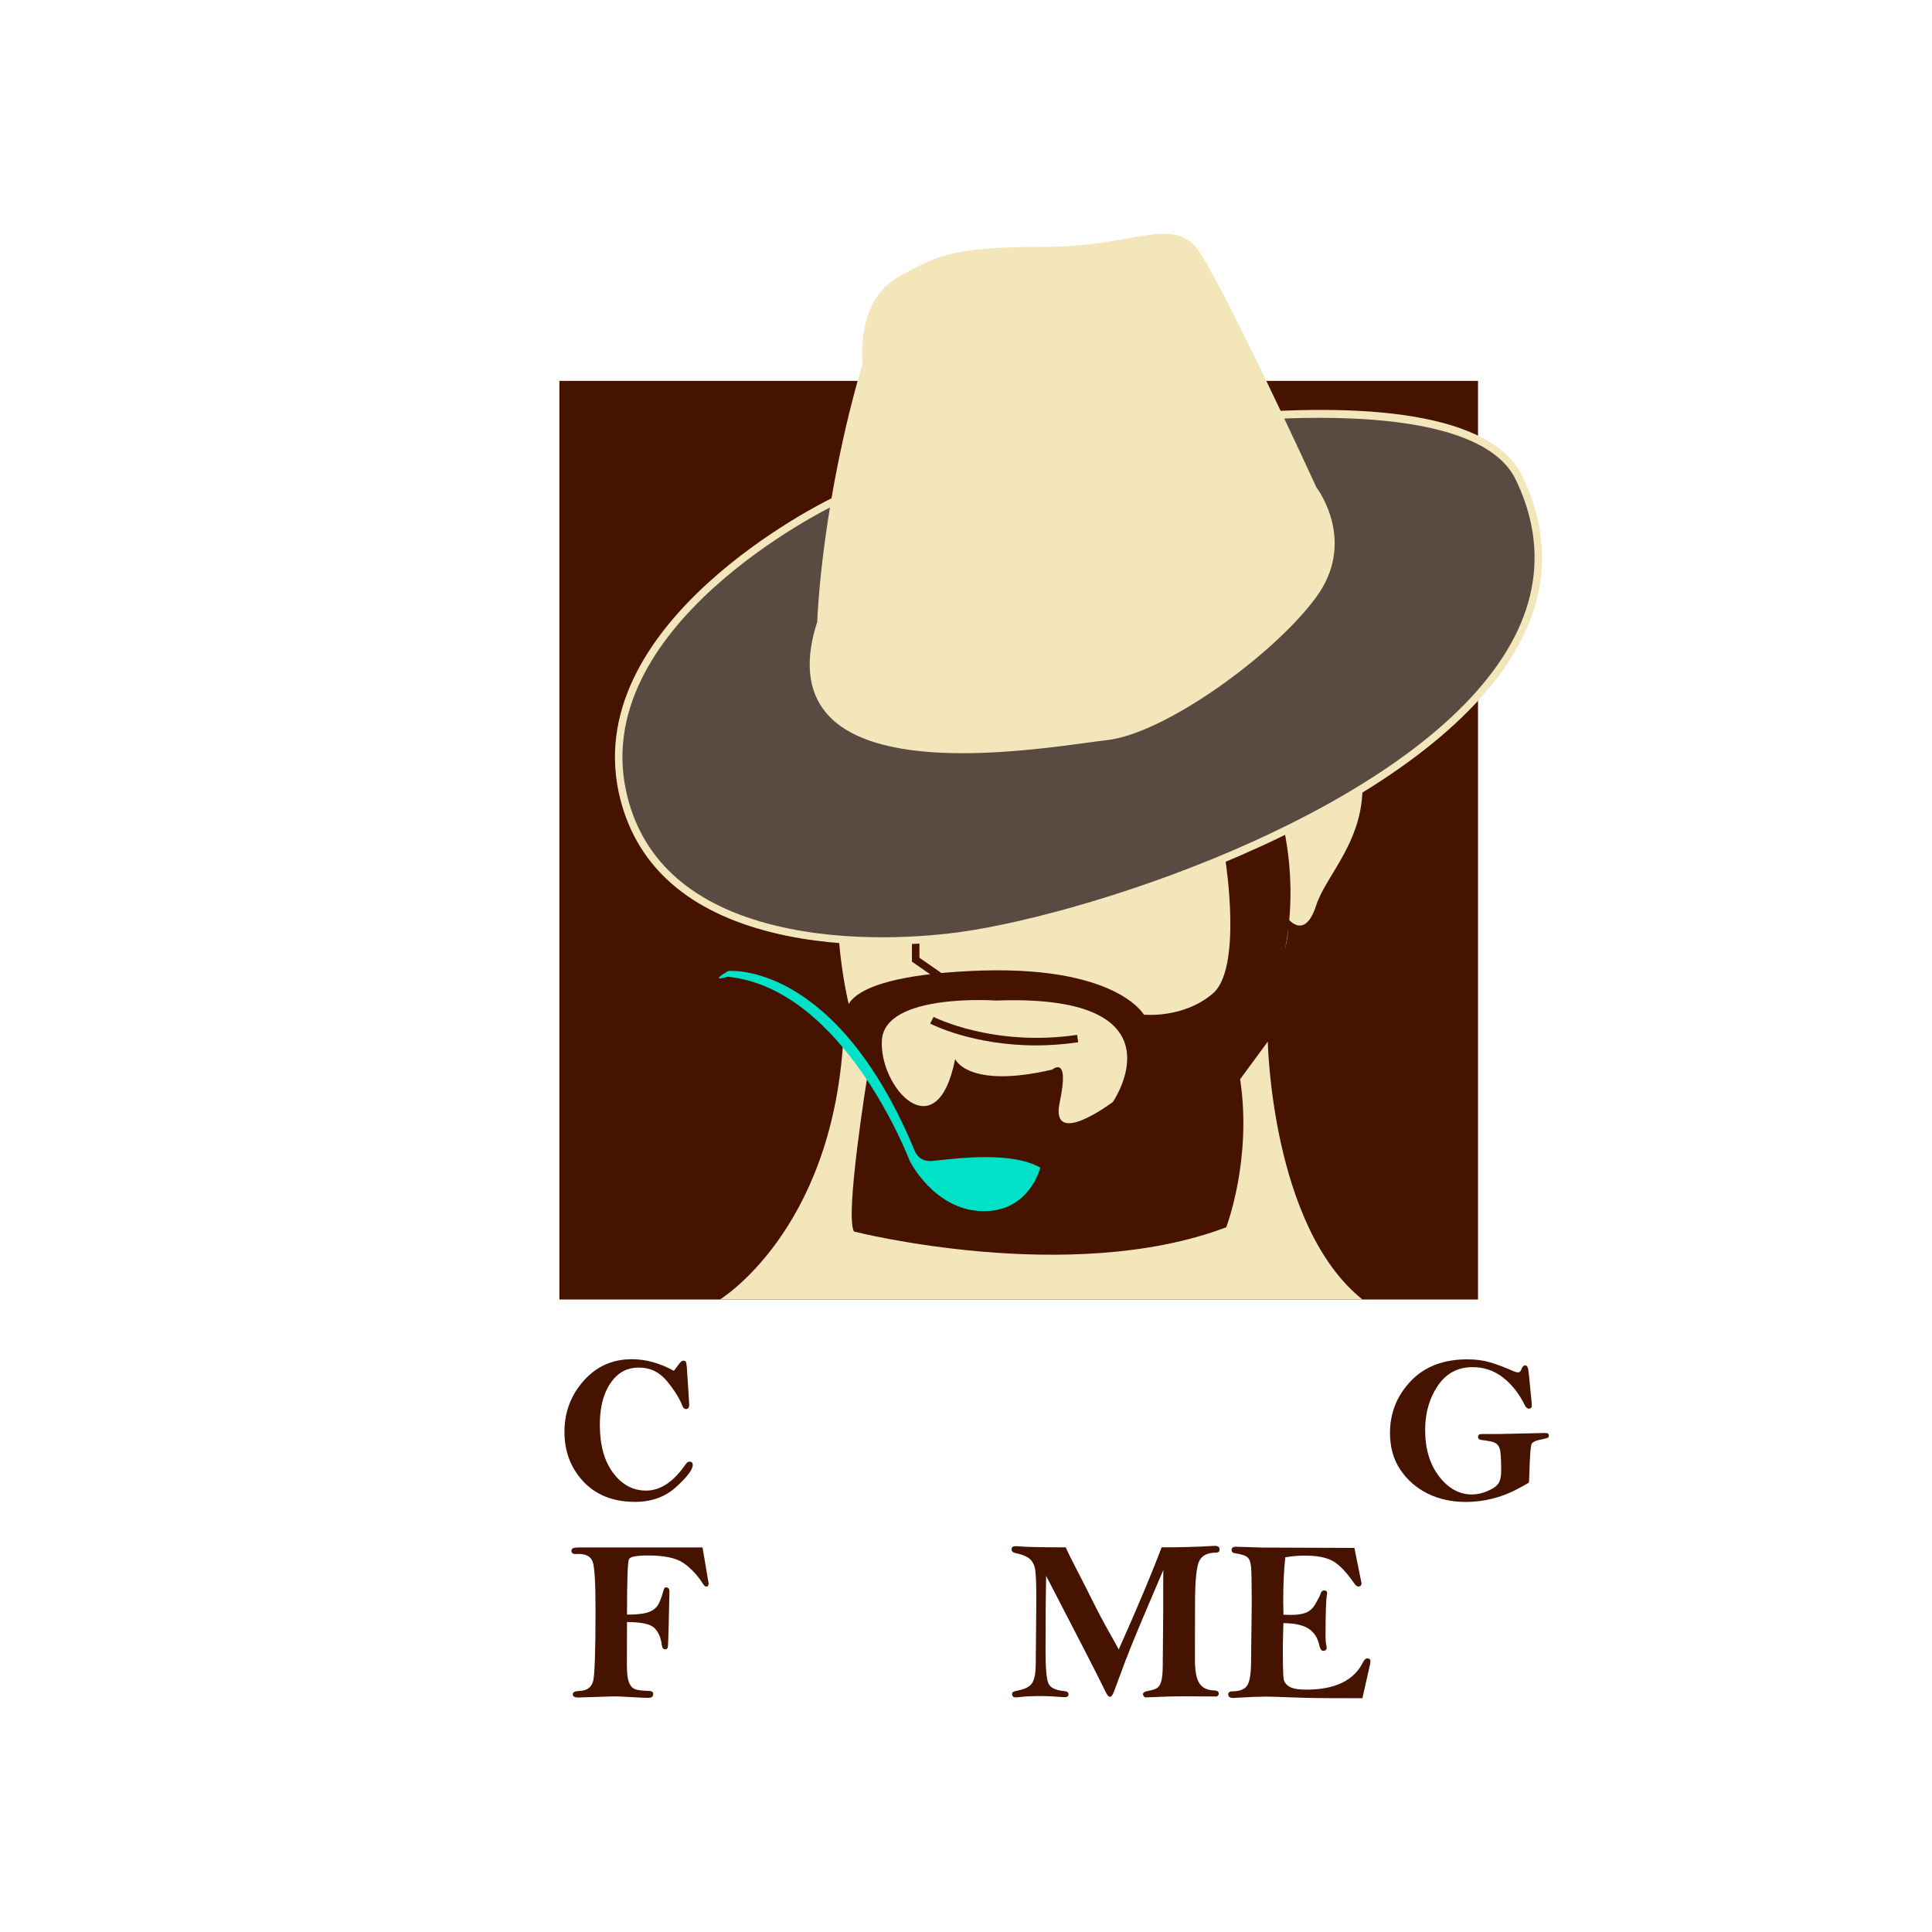
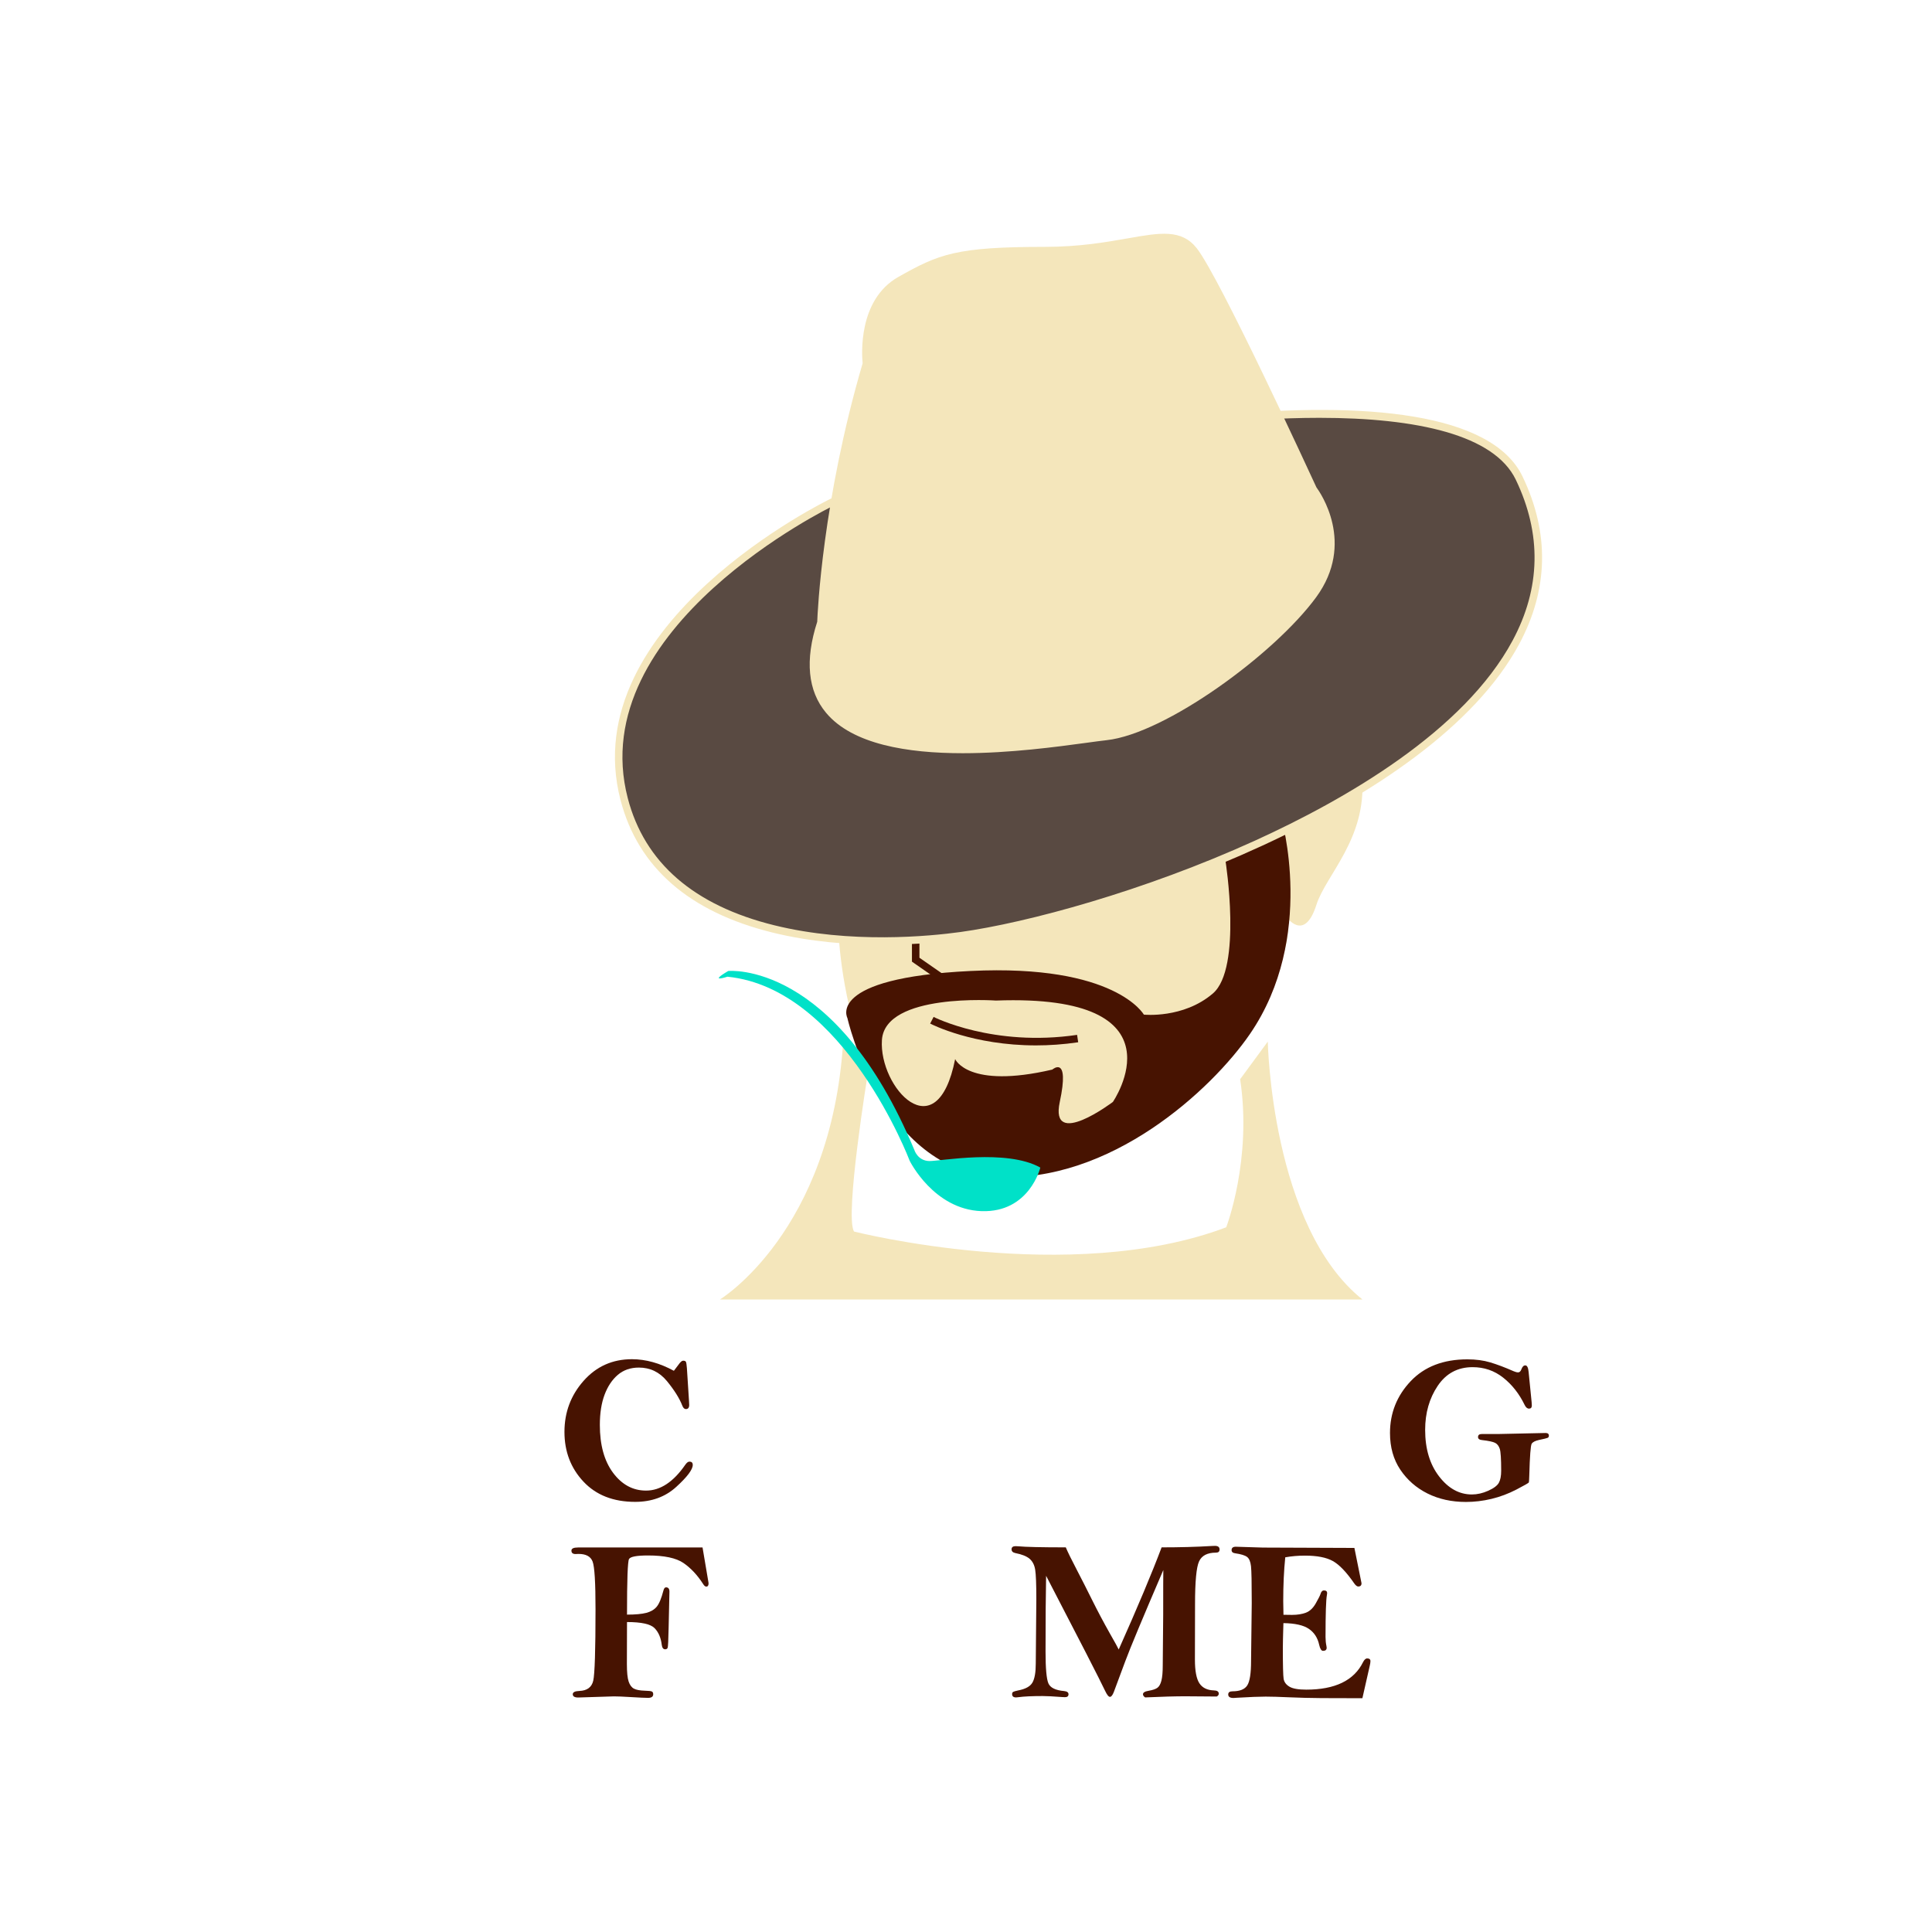
<svg xmlns="http://www.w3.org/2000/svg" version="1.1" id="Layer_1" x="0px" y="0px" width="648px" height="648px" viewBox="0 0 648 648" style="enable-background:new 0 0 648 648;" xml:space="preserve">
  <style type="text/css">
	.lf0{fill:#F4E6BB;}
	.lf1{fill:#471301;}
	.lf2{fill:#594A42;}
	.lf3{fill:#00E1C8;}
</style>
  <g>
-     <rect x="187.62" y="127.75" class="lf1" width="308.11" height="308.11" />
    <path class="lf0" d="M281.15,311.02c0,0,1.95,85.1,60.53,79.83c58.57-5.27,95.83-68.36,89.68-83.48c0,0,6.05,9.01,10.16-3.87   c3.22-10.09,16.85-22.19,15.35-42.55c-2.36-32.12-105.34-11.81-105.34-11.81S250.44,267.09,281.15,311.02z" />
    <g>
      <polygon class="lf1" points="317.28,330.47 305.87,322.54 305.87,298.27 308.38,298.27 308.38,321.23 318.71,328.41   " />
    </g>
    <path class="lf1" d="M429.71,274.18c0,0-17.71-10.86-18.66,14.64c0,0,5.67,35.9-4.25,44.4c-9.92,8.5-23.15,7.09-23.15,7.09   s-9.45-17.01-58.1-14.64c-48.65,2.36-41.33,15.77-41.33,15.77s11.39,50.99,49.75,53.28c38.35,2.28,72.44-29.22,85.27-47.92   C441.52,314.32,429.71,274.18,429.71,274.18z M373.26,369.6c0,0-21.26,16.06-17.81,0c3.44-16.06-2.5-10.86-2.5-10.86   c-28.34,6.61-32.59-3.52-32.59-3.52c-6.14,30.96-25.62,9.47-24.56-6.4c1.06-15.87,38.26-13.23,38.26-13.23   C398.29,333.22,373.26,369.6,373.26,369.6z" />
    <g>
      <path class="lf1" d="M347.45,350.63c-21.05,0-34.78-6.96-35.47-7.32l1.15-2.23c0.2,0.1,20.09,10.16,48.13,6.02l0.37,2.48    C356.62,350.32,351.87,350.63,347.45,350.63z" />
    </g>
    <g>
      <path class="lf2" d="M509.53,160.34c-19.33-40.21-164.02-15.98-230.28,8.03c0,0-85.29,40.57-69.91,99.67    c13.23,50.83,82.72,49.99,112.9,45.82C382.22,305.57,550.87,246.31,509.53,160.34z" />
      <path class="lf0" d="M295.87,316.88c-11.12,0-24.05-0.96-36.73-4.09c-27.97-6.9-45.13-21.85-51.01-44.44    c-15.46-59.42,69.72-100.71,70.58-101.12c60.06-21.77,211.26-50.48,231.94-7.44c9.11,18.95,8.74,37.88-1.12,56.25    c-29.62,55.19-138.25,92.3-187.12,99.06C317.11,315.83,307.48,316.88,295.87,316.88z M442.51,140.14    c-51.81,0-121.16,14.31-162.83,29.41c-0.73,0.35-84.06,40.76-69.12,98.17c5.63,21.63,22.17,35.98,49.18,42.63    c25.5,6.29,52.09,3.67,62.33,2.26c22.5-3.11,61.79-13.79,98.84-30.65c30.42-13.84,70.1-36.71,86.41-67.1    c9.46-17.62,9.82-35.78,1.08-53.97l0,0C501.2,145.9,475.38,140.14,442.51,140.14z" />
    </g>
    <g>
      <path class="lf2" d="M275.34,208.76c0,0,1.08-38.62,15.25-86.8c0,0-2.48-20.19,11.34-27.99s19.49-9.92,48.54-9.92    s42.16-9.92,49.95,0s40.03,80.07,40.03,80.07s13.46,17.01,0,35.43c-13.46,18.42-49.95,45.35-69.44,47.47    S256.19,267.57,275.34,208.76z" />
      <path class="lf0" d="M322.92,252.63c-18.49,0-36.99-2.94-45.86-13.56c-6.13-7.34-7.13-17.62-2.96-30.53    c0.11-2.96,1.74-40.7,15.23-86.69c-0.26-2.56-1.68-21.26,11.99-28.97c13.58-7.66,19.3-10.08,49.15-10.08    c11.58,0,20.58-1.59,27.8-2.86c10.85-1.91,18.02-3.17,23.14,3.34c7.71,9.81,38.16,75.92,40.13,80.19    c1.24,1.67,13.16,18.7-0.07,36.81c-13.98,19.12-50.59,45.83-70.31,47.98c-1.71,0.19-4.01,0.5-6.77,0.88    C354.6,250.47,338.76,252.63,322.92,252.63z" />
    </g>
    <path class="lf0" d="M425.22,349.36c0,0,1.17,62.06,31.76,86.5H241.46c0,0,37.33-22.65,41.34-86.5l8.26,10.75   c0,0-7.82,47.75-4.62,52.95c0,0,72.37,18.42,124.84-1.42c0,0,8.74-22.67,4.67-49.67L425.22,349.36z" />
    <path class="lf3" d="M244.25,325.67c0,0,35.91-3.62,62.45,60.09c0,0,1.1,3.57,4.99,3.66c3.41,0.08,25.92-4.18,37.24,2.19   c0,0-3.65,15.16-19.72,14.61s-24.1-16.89-24.1-16.89s-21.9-57.84-61.13-61.74C243.98,327.59,237.3,329.78,244.25,325.67z" />
  </g>
  <g>
    <path class="lf1" d="M226.02,459.77c0.49-0.61,1-1.28,1.54-2.03c0.63-0.91,1.15-1.36,1.57-1.36c0.47,0,0.77,0.12,0.91,0.35   c0.14,0.23,0.26,0.96,0.35,2.17l0.7,10.91l0.07,1.4c0,0.93-0.37,1.4-1.12,1.4c-0.49,0-0.89-0.38-1.19-1.15   c-0.96-2.47-2.68-5.21-5.16-8.24c-2.49-3.02-5.62-4.53-9.4-4.53c-2.8,0-5.15,0.81-7.06,2.43c-1.9,1.62-3.39,3.84-4.45,6.66   c-1.06,2.82-1.59,6.2-1.59,10.14c0,6.74,1.48,12.1,4.44,16.07s6.65,5.96,11.06,5.96c4.78,0,9.17-2.89,13.16-8.67   c0.49-0.7,0.95-1.05,1.39-1.05c0.74,0,1.11,0.37,1.11,1.12c0,1.54-1.84,3.99-5.51,7.34c-3.67,3.36-8.27,5.04-13.8,5.04   c-7.32,0-13.1-2.26-17.35-6.79c-4.24-4.52-6.37-10.08-6.37-16.68c0-6.58,2.14-12.28,6.42-17.12c4.28-4.84,9.69-7.26,16.23-7.26   C216.58,455.89,221.26,457.18,226.02,459.77z" />
    <path class="lf1" d="M512.7,460.12l1.01,10.14c0.05,0.47,0.07,0.84,0.07,1.12c0,0.72-0.31,1.08-0.94,1.08   c-0.58,0-1.07-0.41-1.46-1.22c-1.82-3.75-4.22-6.81-7.19-9.16c-2.98-2.36-6.4-3.53-10.27-3.53c-4.99,0-8.89,2.09-11.7,6.26   c-2.81,4.17-4.22,9.1-4.22,14.79c0,6.34,1.56,11.54,4.67,15.58c3.11,4.05,6.78,6.07,11,6.07c1.79,0,3.62-0.41,5.47-1.24   c1.86-0.83,3.04-1.72,3.57-2.66s0.79-2.3,0.79-4.07c0-3.92-0.16-6.36-0.47-7.33c-0.32-0.97-0.84-1.64-1.56-2.01   c-0.73-0.37-2.2-0.69-4.43-0.94c-0.87-0.09-1.3-0.43-1.3-1.01c0-0.68,0.41-1.01,1.23-1.01h5.29l16.15-0.35   c0.72,0,1.09,0.3,1.09,0.91c0,0.35-0.14,0.59-0.42,0.72c-0.28,0.13-1.26,0.37-2.94,0.72c-1.26,0.28-2.06,0.7-2.41,1.26   c-0.35,0.56-0.62,4.07-0.8,10.54c-0.05,1.44-0.09,2.25-0.14,2.42c-0.05,0.17-1.43,0.97-4.14,2.38c-2.72,1.41-5.51,2.46-8.39,3.15   c-2.88,0.69-5.74,1.03-8.59,1.03c-4.8,0-9.09-0.95-12.87-2.83c-3.78-1.89-6.82-4.55-9.13-7.99c-2.31-3.44-3.46-7.54-3.46-12.29   c0-6.71,2.31-12.51,6.94-17.4c4.63-4.88,10.96-7.32,19.01-7.32c2.85,0,5.41,0.34,7.71,1.03c2.3,0.69,4.9,1.67,7.82,2.96   c0.58,0.25,1.09,0.38,1.5,0.38c0.47,0,0.83-0.34,1.08-1.01c0.33-0.89,0.76-1.33,1.29-1.33   C512.17,457.92,512.56,458.65,512.7,460.12z" />
  </g>
  <g>
    <path class="lf1" d="M235.64,519.06l1.94,11.46l0.08,0.53c0,0.73-0.26,1.1-0.78,1.1c-0.35,0-0.69-0.28-1.03-0.84   c-1.95-3.04-4.16-5.39-6.62-7.08c-2.46-1.68-6.43-2.52-11.9-2.52c-3.78,0-5.89,0.4-6.35,1.19c-0.46,0.79-0.68,7.01-0.68,18.65   c2.81,0,4.96-0.2,6.47-0.59c1.5-0.39,2.67-1.08,3.49-2.06c0.82-0.98,1.57-2.79,2.26-5.44c0.18-0.71,0.47-1.06,0.87-1.06   c0.76,0,1.14,0.48,1.14,1.44l-0.27,12.1c-0.08,4.2-0.19,6.46-0.34,6.77c-0.15,0.32-0.43,0.47-0.83,0.47   c-0.63,0-1.01-0.51-1.14-1.52c-0.28-2.36-1.08-4.22-2.41-5.58c-1.33-1.36-4.41-2.04-9.24-2.04l-0.04,14.08   c0,2.76,0.2,4.72,0.59,5.88s0.98,1.95,1.76,2.37c0.78,0.42,2.01,0.65,3.68,0.7c1.21,0.03,1.99,0.11,2.31,0.25   c0.33,0.14,0.49,0.45,0.49,0.93c0,0.81-0.57,1.22-1.71,1.22c-1.04,0-3.01-0.09-5.92-0.27c-2.45-0.15-4.3-0.23-5.54-0.23   l-11.99,0.38c-1.21,0-1.82-0.37-1.82-1.1c0-0.68,0.74-1.05,2.24-1.1c2.58-0.1,4.12-1.25,4.63-3.45c0.5-2.2,0.76-10.18,0.76-23.94   c0-8.94-0.32-14.27-0.97-15.99c-0.64-1.72-2.22-2.58-4.72-2.58l-1.02,0.04c-0.91,0-1.37-0.38-1.37-1.14c0-0.71,0.73-1.06,2.2-1.06   H235.64z" />
    <path class="lf1" d="M357.47,518.99c0.66,1.57,1.87,4.05,3.65,7.45c1.77,3.4,3.53,6.86,5.26,10.36c1.74,3.5,3.69,7.19,5.87,11.06   c1.75,3.06,2.74,4.86,2.97,5.39c6.34-14.19,11.13-25.61,14.39-34.26c6.08,0,11.68-0.15,16.82-0.46c0.48-0.02,0.83-0.04,1.06-0.04   c1.04,0,1.56,0.4,1.56,1.21c0,0.71-0.4,1.06-1.21,1.06c-2.88,0-4.78,0.98-5.67,2.94c-0.9,1.96-1.35,6.73-1.35,14.32l-0.04,18.59   c0,3.79,0.5,6.45,1.5,7.97c1,1.52,2.62,2.32,4.87,2.39c1.09,0.02,1.63,0.39,1.63,1.1c0,0.38-0.23,0.7-0.68,0.95l-10.65-0.08   c-3.26,0-7.72,0.12-13.37,0.38c-0.48-0.33-0.72-0.68-0.72-1.06c0-0.58,0.65-0.97,1.96-1.18c1.33-0.23,2.29-0.56,2.88-0.99   c0.59-0.43,1.04-1.23,1.34-2.39c0.3-1.16,0.45-2.87,0.45-5.13l0.15-16.98c0-8.68,0.01-13.69,0.04-15   c-6.87,15.99-11.13,26.19-12.77,30.62l-3.83,10.29c-0.43,1.09-0.86,1.63-1.29,1.63c-0.46,0-1-0.67-1.63-2.01   c-1.85-3.9-8.45-16.76-19.79-38.59c-0.13,6.28-0.19,14.75-0.19,25.41c0,5.62,0.32,9.17,0.95,10.65c0.63,1.48,2.4,2.35,5.31,2.6   c0.96,0.1,1.44,0.46,1.44,1.06c0,0.66-0.39,0.99-1.18,0.99c-0.28,0-0.58-0.01-0.91-0.04c-3.04-0.23-5.21-0.34-6.53-0.34   c-3.59,0-6.31,0.13-8.16,0.38c-0.36,0.05-0.62,0.08-0.8,0.08c-0.89,0-1.33-0.37-1.33-1.1c0-0.36,0.11-0.6,0.32-0.74   c0.22-0.14,0.79-0.31,1.73-0.51c2.43-0.46,4.01-1.33,4.76-2.62c0.74-1.29,1.12-3.4,1.12-6.34l0.19-21.69c0-4.94-0.13-8.2-0.38-9.8   s-0.87-2.82-1.86-3.68c-0.99-0.86-2.6-1.51-4.82-1.94c-0.83-0.18-1.25-0.6-1.25-1.25c0-0.71,0.46-1.06,1.36-1.06   c0.2,0,0.48,0.01,0.84,0.04C344.08,518.87,349.4,518.99,357.47,518.99z" />
    <path class="lf1" d="M454.27,519.18c0.81,3.95,1.61,7.89,2.39,11.84c0,0.74-0.37,1.1-1.1,1.1c-0.4,0-0.86-0.35-1.36-1.06   c-2.61-3.78-4.99-6.27-7.16-7.48c-2.16-1.21-5.28-1.82-9.36-1.82c-2.28,0-4.48,0.19-6.6,0.57c-0.46,4.47-0.68,9.37-0.68,14.69   c0,0.91,0.02,2.44,0.08,4.58l2.88,0.04c1.8,0,3.35-0.25,4.65-0.74c1.3-0.5,2.41-1.54,3.32-3.15c0.91-1.61,1.43-2.64,1.56-3.09   c0.23-0.81,0.62-1.22,1.18-1.22c0.71,0,1.06,0.3,1.06,0.91c0,0.18-0.03,0.38-0.08,0.61c-0.3,1.57-0.46,6.26-0.46,14.08   c0,1.09,0.1,2.08,0.29,2.96c0.06,0.25,0.09,0.47,0.09,0.64c0,0.71-0.41,1.06-1.22,1.06c-0.56,0-0.99-0.67-1.29-2.01   c-0.51-2.35-1.66-4.14-3.47-5.37c-1.8-1.23-4.64-1.86-8.53-1.92c-0.13,4.25-0.19,7.05-0.19,8.39c0,5.77,0.09,9.19,0.26,10.28   c0.18,1.09,0.82,1.97,1.94,2.64c1.11,0.67,3,1,5.66,1c9.64,0,15.98-3.06,19.02-9.18c0.43-0.86,0.89-1.29,1.4-1.29   c0.73,0,1.1,0.3,1.1,0.91c0,0.4-0.08,0.92-0.23,1.55l-2.47,10.89l-13.74-0.04c-3.87-0.03-7.48-0.12-10.83-0.27   c-3.35-0.15-5.98-0.23-7.87-0.23c-2.12,0-5.33,0.13-9.6,0.38c-0.53,0.05-0.92,0.08-1.18,0.08c-1.19,0-1.78-0.39-1.78-1.18   c0-0.71,0.48-1.06,1.44-1.06c2.45,0,4.1-0.66,4.95-1.99c0.85-1.33,1.27-4.04,1.27-8.13l0.23-19.53c0-6.67-0.08-10.77-0.25-12.3   s-0.6-2.57-1.31-3.11c-0.71-0.54-2.04-0.95-3.98-1.23c-0.81-0.1-1.22-0.46-1.22-1.06c0-0.76,0.47-1.14,1.4-1.14l9.15,0.28   L454.27,519.18z" />
  </g>
</svg>
